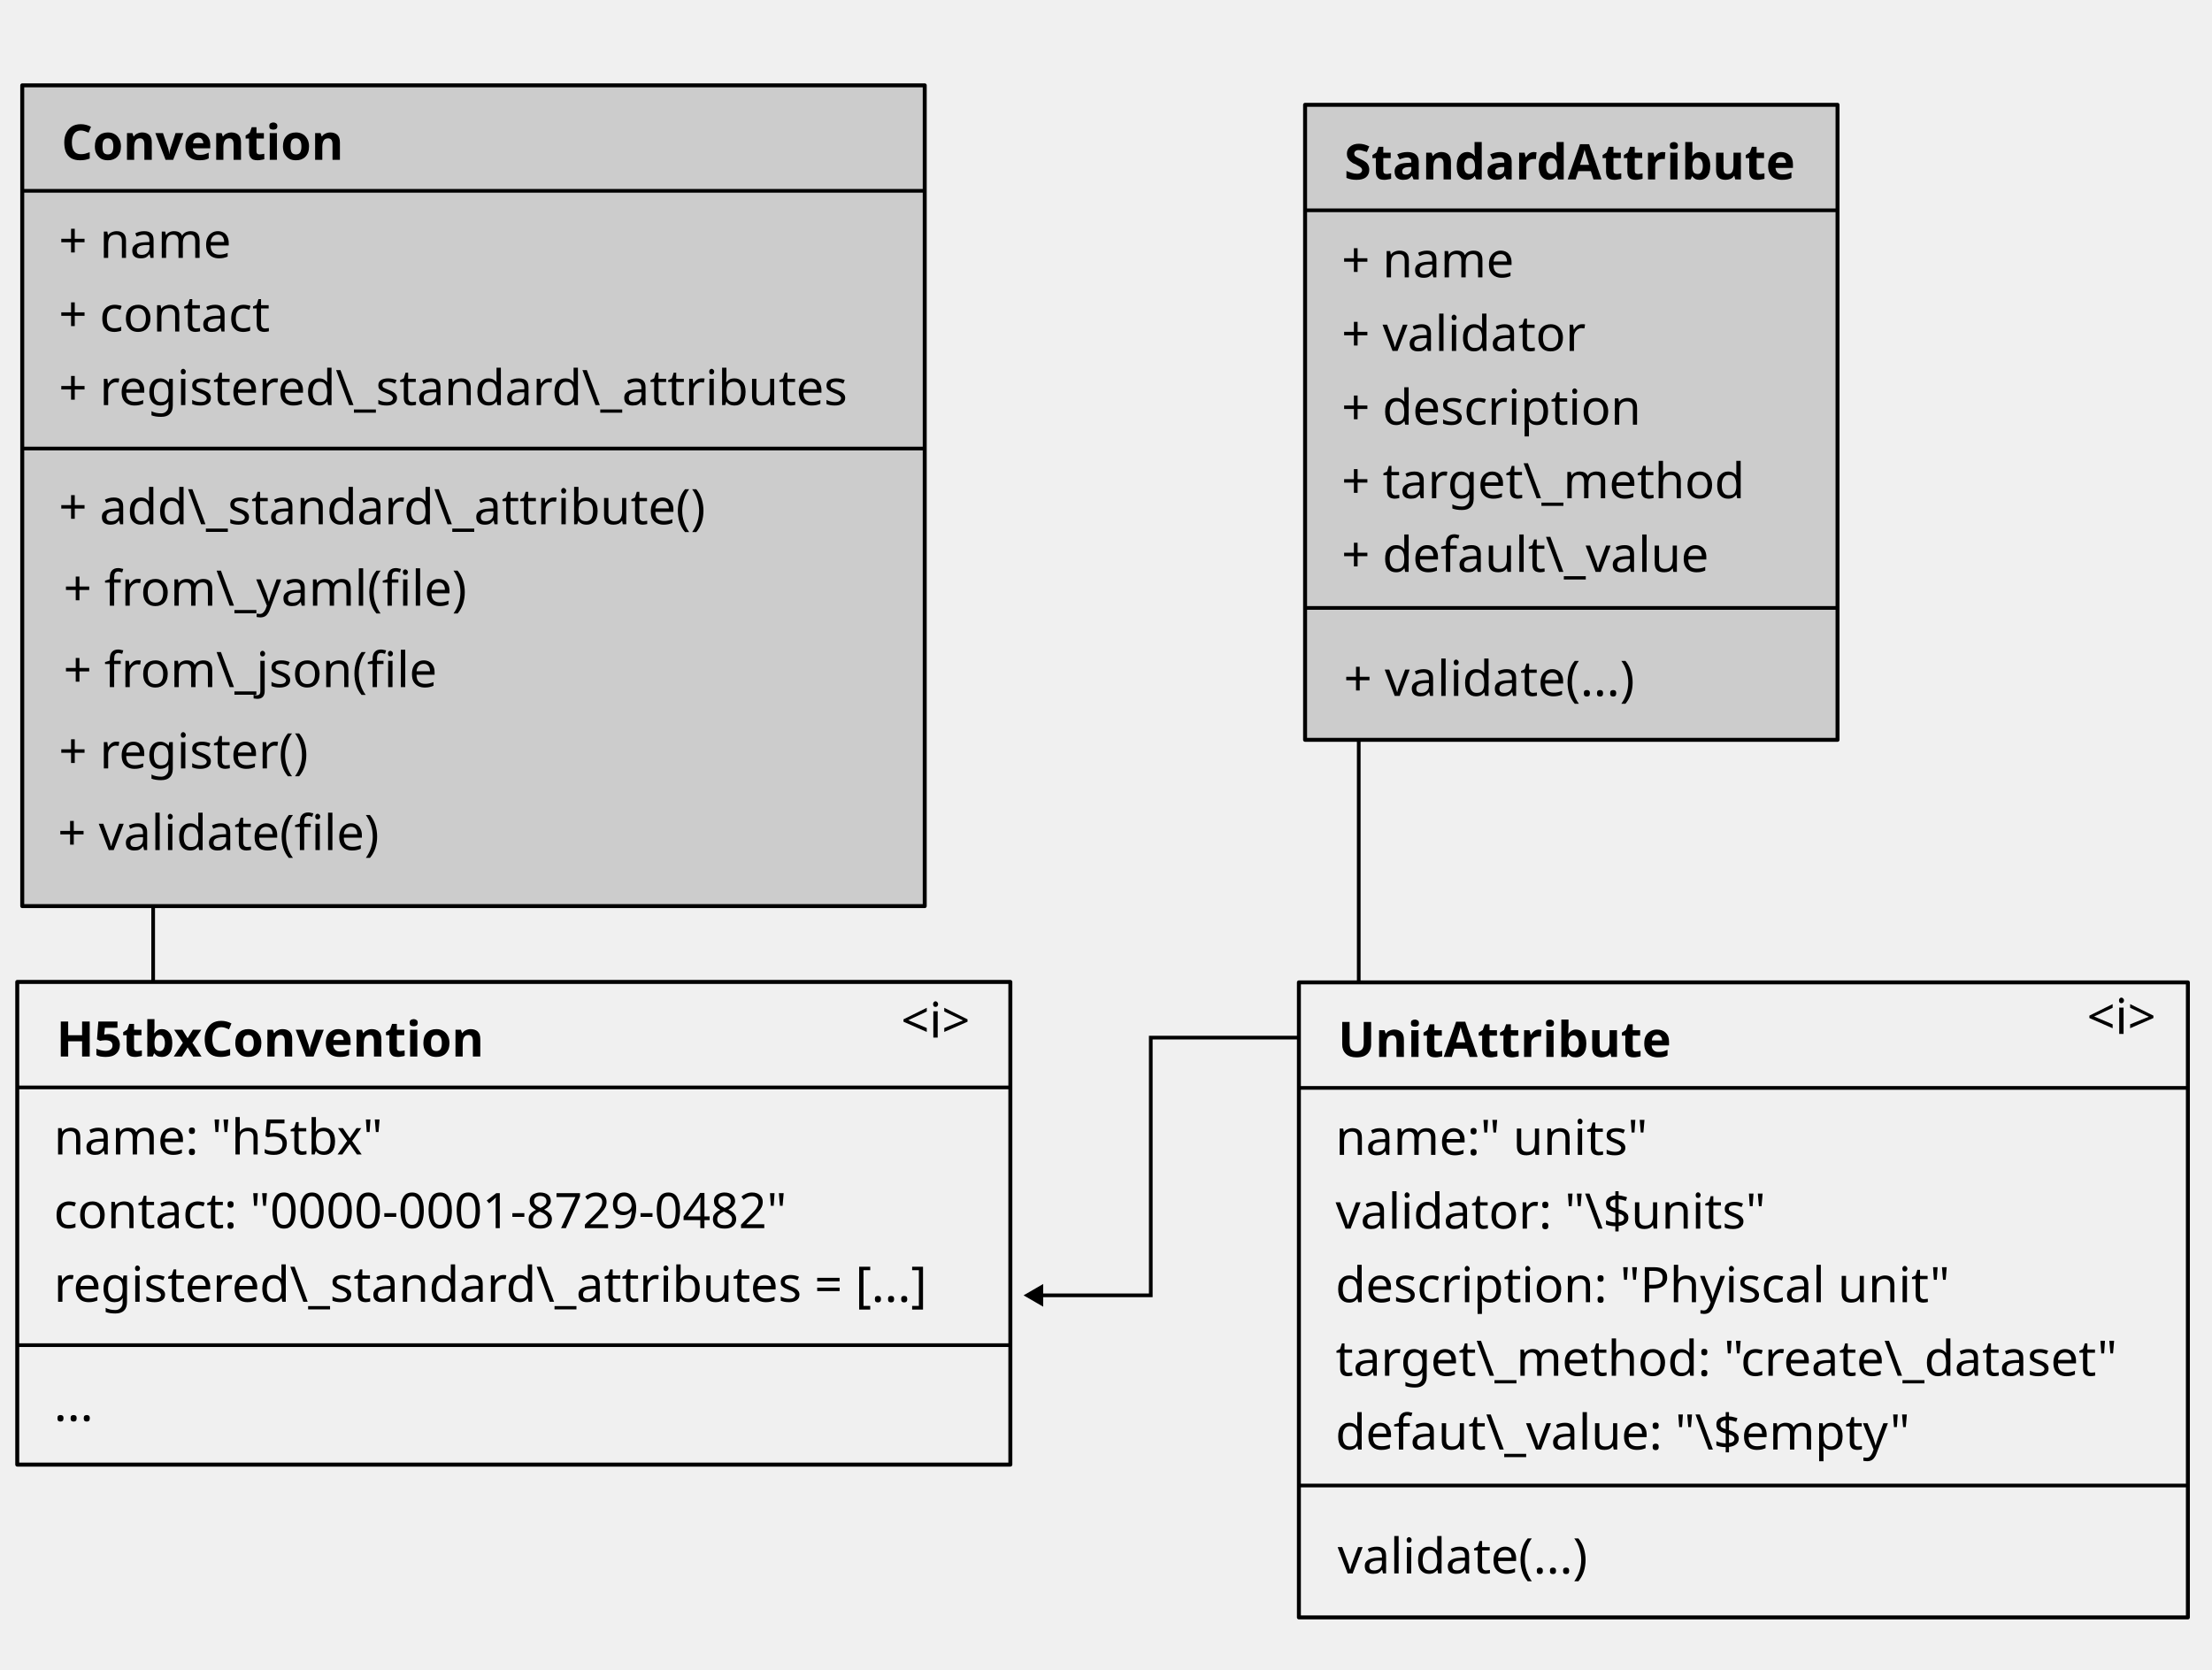
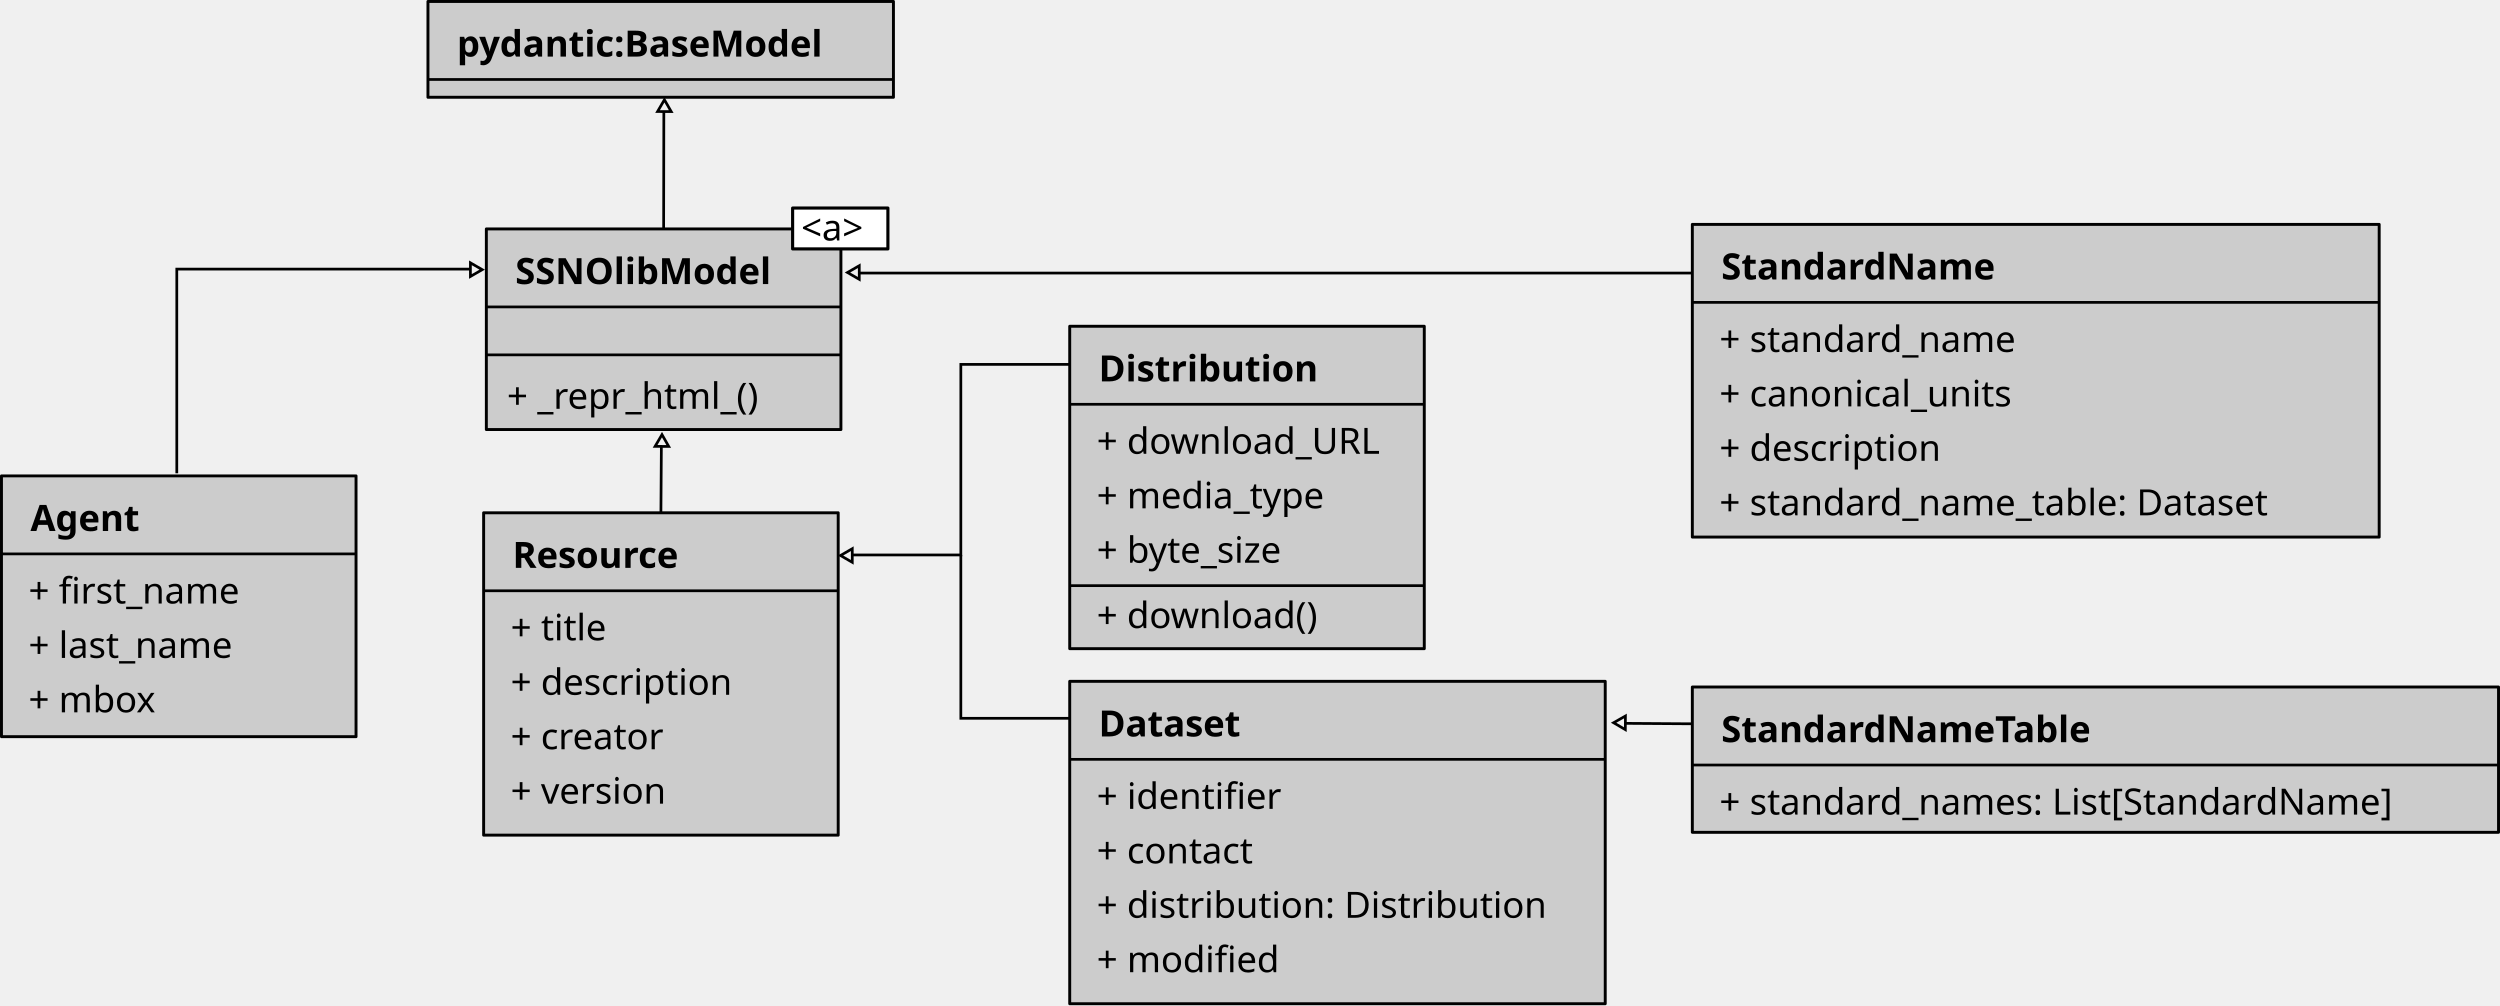
- <svg xmlns="http://www.w3.org/2000/svg" width="159mm" height="120mm" viewBox="0 0 159 120" version="1.1" id="svg1">
+ <svg xmlns="http://www.w3.org/2000/svg" width="242.973mm" height="97.694mm" viewBox="0 0 242.973 97.694" version="1.1" id="svg1">
  <defs id="defs1">
-     <marker style="overflow:visible" id="Triangle" refX="0" refY="0" orient="auto-start-reverse" markerWidth="1" markerHeight="1" viewBox="0 0 1 1" preserveAspectRatio="xMidYMid">
-       <path transform="scale(0.5)" style="fill:context-stroke;fill-rule:evenodd;stroke:context-stroke;stroke-width:1pt" d="M 5.77,0 -2.88,5 V -5 Z" id="path135" />
+     <marker style="overflow:visible" id="ColoredTriangle" refX="-1.317" refY="-0.199" orient="auto-start-reverse" markerWidth="1" markerHeight="1" viewBox="0 0 1 1" preserveAspectRatio="xMidYMid">
+       <path transform="scale(0.5)" style="fill:context-fill;fill-rule:evenodd;stroke:context-stroke;stroke-width:2" d="M 5.77,0 -2.88,5 V -5 Z" id="path5" />
+     </marker>
+     <marker style="overflow:visible" id="ColoredTriangle-30" refX="-1.317" refY="-0.199" orient="auto-start-reverse" markerWidth="1" markerHeight="1" viewBox="0 0 1 1" preserveAspectRatio="xMidYMid">
+       <path transform="scale(0.5)" style="fill:context-fill;fill-rule:evenodd;stroke:context-stroke;stroke-width:2" d="M 5.77,0 -2.88,5 V -5 Z" id="path5-4" />
+     </marker>
+     <marker style="overflow:visible" id="ColoredTriangle-3-4-9" refX="-1.317" refY="-0.199" orient="auto-start-reverse" markerWidth="1" markerHeight="1" viewBox="0 0 1 1" preserveAspectRatio="xMidYMid">
+       <path transform="scale(0.5)" style="fill:context-fill;fill-rule:evenodd;stroke:context-stroke;stroke-width:2" d="M 5.77,0 -2.88,5 V -5 Z" id="path5-1-7-6" />
+     </marker>
+     <marker style="overflow:visible" id="ColoredTriangle-8" refX="-1.317" refY="-0.199" orient="auto-start-reverse" markerWidth="1" markerHeight="1" viewBox="0 0 1 1" preserveAspectRatio="xMidYMid">
+       <path transform="scale(0.5)" style="fill:context-fill;fill-rule:evenodd;stroke:context-stroke;stroke-width:2" d="M 5.77,0 -2.88,5 V -5 Z" id="path5-0" />
+     </marker>
+     <marker style="overflow:visible" id="ColoredTriangle-3-4-9-4" refX="-1.317" refY="-0.199" orient="auto-start-reverse" markerWidth="1" markerHeight="1" viewBox="0 0 1 1" preserveAspectRatio="xMidYMid">
+       <path transform="scale(0.5)" style="fill:context-fill;fill-rule:evenodd;stroke:context-stroke;stroke-width:2" d="M 5.77,0 -2.88,5 V -5 Z" id="path5-1-7-6-3" />
    </marker>
  </defs>
-   <g id="layer1" transform="translate(-12.1378,-49.05175)">
-     <rect style="fill:#cccccc;stroke:#000000;stroke-width:0.285;stroke-linecap:square;stroke-linejoin:round;stroke-dasharray:none;stroke-dashoffset:0;stroke-opacity:1;fill-opacity:1" id="rect1-8-4" width="38.273" height="45.634" x="105.948" y="56.584" />
-     <text xml:space="preserve" style="font-size:3.528px;line-height:1.25;font-family:sans-serif;stroke-width:0.265" x="108.764" y="61.943" id="text1-7-4">
-       <tspan id="tspan1-3-6" style="font-style:normal;font-variant:normal;font-weight:bold;font-stretch:normal;font-family:sans-serif, old;-inkscape-font-specification:'sans-serif, old Bold';stroke-width:0.265" x="108.764" y="61.943">StandardAttribute</tspan>
+   <g id="layer1" transform="translate(7.735895,6.920021)">
+     <rect style="fill:#cccccc;fill-opacity:1;stroke:#000000;stroke-width:0.285;stroke-linecap:square;stroke-linejoin:round;stroke-dasharray:none;stroke-dashoffset:0;stroke-opacity:1" id="rect1-8-4-3" width="34.46" height="31.333" x="39.268" y="42.916" />
+     <text xml:space="preserve" style="font-size:3.528px;line-height:1.25;font-family:sans-serif;stroke-width:0.265" x="42.084" y="48.275" id="text1-7-4-1">
+       <tspan id="tspan1-3-6-0" style="font-style:normal;font-variant:normal;font-weight:bold;font-stretch:normal;font-family:sans-serif;-inkscape-font-specification:'sans-serif Bold';stroke-width:0.265" x="42.084" y="48.275">Resource</tspan>
    </text>
-     <path style="fill:none;stroke:#000000;stroke-width:0.265px;stroke-linecap:butt;stroke-linejoin:miter;stroke-opacity:1" d="m 105.948,64.165 h 38.273" id="path2-8-4" />
-     <text xml:space="preserve" style="font-size:3.528px;line-height:1.25;font-family:sans-serif;stroke-width:0.265;stroke-dasharray:none" x="108.583" y="68.984" id="text3-8">
-       <tspan id="tspan3-1" style="stroke-width:0.265;stroke-dasharray:none" x="108.583" y="68.984">+ name</tspan>
+     <path style="fill:none;stroke:#000000;stroke-width:0.265px;stroke-linecap:butt;stroke-linejoin:miter;stroke-opacity:1" d="M 39.268,50.497 H 73.727" id="path2-8-4-1" />
+     <text xml:space="preserve" style="font-size:3.528px;line-height:1.25;font-family:sans-serif;stroke-width:0.265;stroke-dasharray:none" x="41.904" y="55.316" id="text10-8-5">
+       <tspan id="tspan10-8-3" style="stroke-width:0.265;stroke-dasharray:none" x="41.904" y="55.316">+ title</tspan>
    </text>
-     <text xml:space="preserve" style="font-size:3.528px;line-height:1.25;font-family:sans-serif;stroke-width:0.265;stroke-dasharray:none" x="108.583" y="74.276" id="text10-8">
-       <tspan id="tspan10-8" style="stroke-width:0.265;stroke-dasharray:none" x="108.583" y="74.276">+ validator</tspan>
+     <text xml:space="preserve" style="font-size:3.528px;line-height:1.25;font-family:sans-serif;stroke-width:0.265;stroke-dasharray:none" x="41.904" y="60.607" id="text15">
+       <tspan id="tspan15" style="stroke-width:0.265;stroke-dasharray:none" x="41.904" y="60.607">+ description</tspan>
    </text>
-     <text xml:space="preserve" style="font-size:3.528px;line-height:1.25;font-family:sans-serif;stroke-width:0.265;stroke-dasharray:none" x="108.733" y="99.062" id="text2-2-6">
-       <tspan id="tspan2-2-1" style="font-style:normal;font-variant:normal;font-weight:normal;font-stretch:normal;font-family:sans-serif;-inkscape-font-specification:sans-serif;stroke-width:0.265;stroke-dasharray:none" x="108.733" y="99.062">+ validate(...)</tspan>
+     <text xml:space="preserve" style="font-size:3.528px;line-height:1.25;font-family:sans-serif;stroke-width:0.265;stroke-dasharray:none" x="41.904" y="65.899" id="text16">
+       <tspan id="tspan16" style="stroke-width:0.265;stroke-dasharray:none" x="41.904" y="65.899">+ creator</tspan>
    </text>
-     <text xml:space="preserve" style="font-size:3.528px;line-height:1.25;font-family:sans-serif;stroke-width:0.265;stroke-dasharray:none" x="108.583" y="79.567" id="text13">
-       <tspan id="tspan13" style="stroke-width:0.265;stroke-dasharray:none" x="108.583" y="79.567">+ description</tspan>
+     <text xml:space="preserve" style="font-size:3.528px;line-height:1.25;font-family:sans-serif;stroke-width:0.265;stroke-dasharray:none" x="41.904" y="71.191" id="text1">
+       <tspan id="tspan1" style="stroke-width:0.265;stroke-dasharray:none" x="41.904" y="71.191">+ version</tspan>
    </text>
-     <path style="fill:none;stroke:#000000;stroke-width:0.265px;stroke-linecap:butt;stroke-linejoin:miter;stroke-opacity:1" d="m 105.948,92.74 h 38.273" id="path13" />
-     <rect style="fill:#cccccc;stroke:#000000;stroke-width:0.285;stroke-linecap:square;stroke-linejoin:round;stroke-dasharray:none;stroke-dashoffset:0;stroke-opacity:1;fill-opacity:1" id="rect1-8-4-3" width="64.871" height="58.985" x="13.737" y="55.184" />
-     <text xml:space="preserve" style="font-size:3.528px;line-height:1.25;font-family:sans-serif;stroke-width:0.265" x="16.553" y="60.542" id="text1-7-4-1">
-       <tspan id="tspan1-3-6-0" style="font-style:normal;font-variant:normal;font-weight:bold;font-stretch:normal;font-family:sans-serif;-inkscape-font-specification:'sans-serif Bold';stroke-width:0.265" x="16.553" y="60.542">Convention</tspan>
+     <rect style="fill:#cccccc;fill-opacity:1;stroke:#000000;stroke-width:0.285;stroke-linecap:square;stroke-linejoin:round;stroke-dasharray:none;stroke-dashoffset:0;stroke-opacity:1" id="rect1-8-4-3-65" width="34.46" height="25.346" x="-7.593" y="39.332" />
+     <text xml:space="preserve" style="font-size:3.528px;line-height:1.25;font-family:sans-serif;stroke-width:0.265" x="-4.777" y="44.691" id="text1-7-4-1-7">
+       <tspan id="tspan1-3-6-0-8" style="font-style:normal;font-variant:normal;font-weight:bold;font-stretch:normal;font-family:sans-serif;-inkscape-font-specification:'sans-serif Bold';stroke-width:0.265" x="-4.777" y="44.691">Agent</tspan>
    </text>
-     <text xml:space="preserve" style="font-size:3.528px;line-height:1.25;font-family:sans-serif;stroke-width:0.265;stroke-dasharray:none" x="16.373" y="86.73" id="text2-5-0-4">
-       <tspan id="tspan2-3-8-9" style="stroke-width:0.265;stroke-dasharray:none" x="16.373" y="86.73">+ add\_standard\_attribute()</tspan>
+     <path style="fill:none;stroke:#000000;stroke-width:0.265px;stroke-linecap:butt;stroke-linejoin:miter;stroke-opacity:1" d="M -7.593,46.913 H 26.866" id="path2-8-4-1-7" />
+     <text xml:space="preserve" style="font-size:3.528px;line-height:1.25;font-family:sans-serif;stroke-width:0.265;stroke-dasharray:none" x="-4.957" y="51.732" id="text10-8-5-0">
+       <tspan id="tspan10-8-3-1" style="stroke-width:0.265;stroke-dasharray:none" x="-4.957" y="51.732">+ first_name</tspan>
    </text>
-     <text xml:space="preserve" style="font-size:3.528px;line-height:1.25;font-family:sans-serif;stroke-width:0.265;stroke-dasharray:none" x="16.373" y="104.276" id="text2-2-4-5-9">
-       <tspan id="tspan2-2-87-3-3" style="stroke-width:0.265;stroke-dasharray:none" x="16.373" y="104.276">+ register()</tspan>
+     <text xml:space="preserve" style="font-size:3.528px;line-height:1.25;font-family:sans-serif;stroke-width:0.265;stroke-dasharray:none" x="-4.957" y="57.024" id="text15-8">
+       <tspan id="tspan15-5" style="stroke-width:0.265;stroke-dasharray:none" x="-4.957" y="57.024">+ last_name</tspan>
    </text>
-     <path style="fill:none;stroke:#000000;stroke-width:0.265px;stroke-linecap:butt;stroke-linejoin:miter;stroke-opacity:1" d="M 13.737,62.765 H 78.608" id="path2-8-4-1" />
-     <text xml:space="preserve" style="font-size:3.528px;line-height:1.25;font-family:sans-serif;stroke-width:0.265;stroke-dasharray:none" x="16.373" y="67.583" id="text10-8-5">
-       <tspan id="tspan10-8-3" style="stroke-width:0.265;stroke-dasharray:none" x="16.373" y="67.583">+ name</tspan>
+     <text xml:space="preserve" style="font-size:3.528px;line-height:1.25;font-family:sans-serif;stroke-width:0.265;stroke-dasharray:none" x="-4.957" y="62.315" id="text16-1">
+       <tspan id="tspan16-3" style="stroke-width:0.265;stroke-dasharray:none" x="-4.957" y="62.315">+ mbox</tspan>
    </text>
-     <text xml:space="preserve" style="font-style:italic;font-variant:normal;font-weight:normal;font-stretch:normal;font-size:3.528px;line-height:1.25;font-family:sans-serif;-inkscape-font-specification:'sans-serif Italic';stroke-width:0.265;stroke-dasharray:none" x="16.299" y="110.143" id="text2-8-0">
-       <tspan id="tspan2-1-5" style="font-style:normal;font-variant:normal;font-weight:normal;font-stretch:normal;font-family:sans-serif;-inkscape-font-specification:sans-serif;stroke-width:0.265;stroke-dasharray:none" x="16.299" y="110.143">+ validate(file)</tspan>
+     <rect style="fill:#cccccc;fill-opacity:1;stroke:#000000;stroke-width:0.285;stroke-linecap:square;stroke-linejoin:round;stroke-dasharray:none;stroke-dashoffset:0;stroke-opacity:1" id="rect1-8-4-3-65-0" width="66.754" height="30.391" x="156.741" y="14.887" />
+     <text xml:space="preserve" style="font-size:3.528px;line-height:1.25;font-family:sans-serif;stroke-width:0.265" x="159.557" y="20.245" id="text1-7-4-1-7-9">
+       <tspan id="tspan1-3-6-0-8-7" style="font-style:normal;font-variant:normal;font-weight:bold;font-stretch:normal;font-family:sans-serif;-inkscape-font-specification:'sans-serif Bold';stroke-width:0.265" x="159.557" y="20.245">StandardName</tspan>
    </text>
-     <text xml:space="preserve" style="font-size:3.528px;line-height:1.25;font-family:sans-serif;stroke-width:0.265;stroke-dasharray:none" x="16.706" y="92.578" id="text2-2-7-5-4-0">
-       <tspan id="tspan2-2-8-6-9-2" style="font-style:normal;font-variant:normal;font-weight:normal;font-stretch:normal;font-family:sans-serif;-inkscape-font-specification:sans-serif;stroke-width:0.265;stroke-dasharray:none" x="16.706" y="92.578">+ from\_yaml(file)</tspan>
+     <path style="fill:none;stroke:#000000;stroke-width:0.265px;stroke-linecap:butt;stroke-linejoin:miter;stroke-opacity:1" d="m 156.741,22.468 h 66.754" id="path2-8-4-1-7-6" />
+     <text xml:space="preserve" style="font-size:3.528px;line-height:1.25;font-family:sans-serif;stroke-width:0.265;stroke-dasharray:none" x="159.377" y="27.286" id="text10-8-5-0-4">
+       <tspan id="tspan10-8-3-1-6" style="stroke-width:0.265;stroke-dasharray:none" x="159.377" y="27.286">+ standard_name</tspan>
    </text>
-     <path style="fill:none;stroke:#000000;stroke-width:0.265px;stroke-linecap:butt;stroke-linejoin:miter;stroke-opacity:1" d="M 13.737,81.286 H 78.608" id="path13-6" />
-     <text xml:space="preserve" style="font-size:3.528px;line-height:1.25;font-family:sans-serif;stroke-width:0.265;stroke-dasharray:none" x="16.706" y="98.426" id="text14">
-       <tspan id="tspan14" style="font-style:normal;font-variant:normal;font-weight:normal;font-stretch:normal;font-family:sans-serif;-inkscape-font-specification:sans-serif;stroke-width:0.265;stroke-dasharray:none" x="16.706" y="98.426">+ from\_json(file</tspan>
+     <text xml:space="preserve" style="font-size:3.528px;line-height:1.25;font-family:sans-serif;stroke-width:0.265;stroke-dasharray:none" x="159.377" y="32.578" id="text15-8-5">
+       <tspan id="tspan15-5-9" style="stroke-width:0.265;stroke-dasharray:none" x="159.377" y="32.578">+ canonical_units</tspan>
    </text>
-     <text xml:space="preserve" style="font-size:3.528px;line-height:1.25;font-family:sans-serif;stroke-width:0.265;stroke-dasharray:none" x="16.373" y="72.875" id="text15">
-       <tspan id="tspan15" style="stroke-width:0.265;stroke-dasharray:none" x="16.373" y="72.875">+ contact</tspan>
+     <text xml:space="preserve" style="font-size:3.528px;line-height:1.25;font-family:sans-serif;stroke-width:0.265;stroke-dasharray:none" x="159.377" y="37.87" id="text16-1-0">
+       <tspan id="tspan16-3-0" style="stroke-width:0.265;stroke-dasharray:none" x="159.377" y="37.87">+ description</tspan>
    </text>
-     <text xml:space="preserve" style="font-size:3.528px;line-height:1.25;font-family:sans-serif;stroke-width:0.265;stroke-dasharray:none" x="16.373" y="78.167" id="text16">
-       <tspan id="tspan16" style="stroke-width:0.265;stroke-dasharray:none" x="16.373" y="78.167">+ registered\_standard\_attributes</tspan>
+     <rect style="fill:#cccccc;fill-opacity:1;stroke:#000000;stroke-width:0.285;stroke-linecap:square;stroke-linejoin:round;stroke-dasharray:none;stroke-dashoffset:0;stroke-opacity:1" id="rect1-8-4-3-6" width="34.46" height="31.333" x="96.229" y="24.791" />
+     <text xml:space="preserve" style="font-size:3.528px;line-height:1.25;font-family:sans-serif;stroke-width:0.265" x="99.045" y="30.149" id="text1-7-4-1-6">
+       <tspan id="tspan1-3-6-0-12" style="font-style:normal;font-variant:normal;font-weight:bold;font-stretch:normal;font-family:sans-serif;-inkscape-font-specification:'sans-serif Bold';stroke-width:0.265" x="99.045" y="30.149">Distribution</tspan>
    </text>
-     <rect style="fill:none;stroke:#000000;stroke-width:0.285;stroke-linecap:square;stroke-linejoin:round;stroke-dasharray:none;stroke-dashoffset:0;stroke-opacity:1" id="rect1-8-4-3-5" width="71.384" height="34.687" x="13.378" y="119.618" />
-     <text xml:space="preserve" style="font-size:3.528px;line-height:1.25;font-family:sans-serif;stroke-width:0.265" x="16.194" y="124.976" id="text1-7-4-1-2">
-       <tspan id="tspan1-3-6-0-9" style="font-style:normal;font-variant:normal;font-weight:bold;font-stretch:normal;font-family:sans-serif;-inkscape-font-specification:'sans-serif Bold';stroke-width:0.265" x="16.194" y="124.976">H5tbxConvention</tspan>
+     <path style="fill:none;stroke:#000000;stroke-width:0.265px;stroke-linecap:butt;stroke-linejoin:miter;stroke-opacity:1" d="m 96.229,32.372 h 34.46" id="path2-8-4-1-4" />
+     <text xml:space="preserve" style="font-size:3.528px;line-height:1.25;font-family:sans-serif;stroke-width:0.265;stroke-dasharray:none" x="98.865" y="37.19" id="text10-8-5-2">
+       <tspan id="tspan10-8-3-29" style="stroke-width:0.265;stroke-dasharray:none" x="98.865" y="37.19">+ download_URL</tspan>
    </text>
-     <text xml:space="preserve" style="font-size:3.528px;line-height:1.25;font-family:sans-serif;stroke-width:0.265;stroke-dasharray:none" x="16.014" y="151.164" id="text2-5-0-4-7">
-       <tspan id="tspan2-3-8-9-9" style="stroke-width:0.265;stroke-dasharray:none" x="16.014" y="151.164">...</tspan>
+     <text xml:space="preserve" style="font-size:3.528px;line-height:1.25;font-family:sans-serif;stroke-width:0.265;stroke-dasharray:none" x="98.865" y="42.482" id="text15-3">
+       <tspan id="tspan15-7" style="stroke-width:0.265;stroke-dasharray:none" x="98.865" y="42.482">+ media_type</tspan>
    </text>
-     <path style="fill:none;stroke:#000000;stroke-width:0.265px;stroke-linecap:butt;stroke-linejoin:miter;stroke-opacity:1" d="M 13.378,127.199 H 84.762" id="path2-8-4-1-2" />
-     <text xml:space="preserve" style="font-size:3.528px;line-height:1.25;font-family:sans-serif;stroke-width:0.265;stroke-dasharray:none" x="16.014" y="132.017" id="text10-8-5-3">
-       <tspan id="tspan10-8-3-2" style="stroke-width:0.265;stroke-dasharray:none" x="16.014" y="132.017">name: "h5tbx"</tspan>
+     <text xml:space="preserve" style="font-size:3.528px;line-height:1.25;font-family:sans-serif;stroke-width:0.265;stroke-dasharray:none" x="98.865" y="47.774" id="text16-4">
+       <tspan id="tspan16-6" style="stroke-width:0.265;stroke-dasharray:none" x="98.865" y="47.774">+ byte_size</tspan>
    </text>
-     <path style="fill:none;stroke:#000000;stroke-width:0.265px;stroke-linecap:butt;stroke-linejoin:miter;stroke-opacity:1" d="M 13.378,145.72 H 84.762" id="path13-6-1" />
-     <text xml:space="preserve" style="font-size:3.528px;line-height:1.25;font-family:sans-serif;stroke-width:0.265;stroke-dasharray:none" x="16.014" y="137.309" id="text15-9">
-       <tspan id="tspan15-2" style="stroke-width:0.265;stroke-dasharray:none" x="16.014" y="137.309">contact: "0000-0001-8729-0482"</tspan>
+     <text xml:space="preserve" style="font-size:3.528px;line-height:1.25;font-family:sans-serif;stroke-width:0.265;stroke-dasharray:none" x="98.865" y="54.124" id="text1-3">
+       <tspan id="tspan1-6" style="stroke-width:0.265;stroke-dasharray:none" x="98.865" y="54.124">+ download()</tspan>
    </text>
-     <text xml:space="preserve" style="font-size:3.528px;line-height:1.25;font-family:sans-serif;stroke-width:0.265;stroke-dasharray:none" x="16.014" y="142.601" id="text16-6">
-       <tspan id="tspan16-3" style="stroke-width:0.265;stroke-dasharray:none" x="16.014" y="142.601">registered\_standard\_attributes = [...]</tspan>
+     <rect style="fill:#cccccc;fill-opacity:1;stroke:#000000;stroke-width:0.285;stroke-linecap:square;stroke-linejoin:round;stroke-dasharray:none;stroke-dashoffset:0;stroke-opacity:1" id="rect1-8-4-3-7" width="34.46" height="19.5" x="39.532" y="15.328" />
+     <text xml:space="preserve" style="font-size:3.528px;line-height:1.25;font-family:sans-serif;stroke-width:0.265" x="42.348" y="20.686" id="text1-7-4-1-8">
+       <tspan id="tspan1-3-6-0-1" style="font-style:normal;font-variant:normal;font-weight:bold;font-stretch:normal;font-family:sans-serif;-inkscape-font-specification:'sans-serif Bold';stroke-width:0.265" x="42.348" y="20.686">SSNOlibModel</tspan>
    </text>
-     <text xml:space="preserve" style="font-size:3.528px;line-height:1.25;font-family:sans-serif;stroke-width:0.265;stroke-dasharray:none" x="108.583" y="84.859" id="text17">
-       <tspan id="tspan17" style="stroke-width:0.265;stroke-dasharray:none" x="108.583" y="84.859">+ target\_method</tspan>
+     <path style="fill:none;stroke:#000000;stroke-width:0.265px;stroke-linecap:butt;stroke-linejoin:miter;stroke-opacity:1" d="M 39.532,22.909 H 73.992" id="path2-8-4-1-8" />
+     <rect style="fill:#cccccc;fill-opacity:1;stroke:#000000;stroke-width:0.285;stroke-linecap:square;stroke-linejoin:round;stroke-dasharray:none;stroke-dashoffset:0;stroke-opacity:1" id="rect1-8-4-3-7-1" width="45.241" height="9.313" x="33.856" y="-6.778" />
+     <text xml:space="preserve" style="font-size:3.528px;line-height:1.25;font-family:sans-serif;stroke-width:0.265" x="36.672" y="-1.419" id="text1-7-4-1-8-6">
+       <tspan id="tspan1-3-6-0-1-0" style="font-style:normal;font-variant:normal;font-weight:bold;font-stretch:normal;font-family:sans-serif;-inkscape-font-specification:'sans-serif Bold';stroke-width:0.265" x="36.672" y="-1.419">pydantic:BaseModel</tspan>
    </text>
-     <text xml:space="preserve" style="font-size:3.528px;line-height:1.25;font-family:sans-serif;stroke-width:0.265;stroke-dasharray:none" x="108.583" y="90.151" id="text18">
-       <tspan id="tspan18" style="stroke-width:0.265;stroke-dasharray:none" x="108.583" y="90.151">+ default\_value</tspan>
+     <path style="fill:none;stroke:#000000;stroke-width:0.265px;stroke-linecap:butt;stroke-linejoin:miter;stroke-opacity:1" d="M 33.856,0.804 H 79.097" id="path2-8-4-1-8-5" />
+     <rect style="fill:#ffffff;stroke:#000000;stroke-width:0.304;stroke-linecap:round;stroke-linejoin:round;stroke-dasharray:none" id="rect2" width="9.26" height="3.969" x="69.298" y="13.301" />
+     <text xml:space="preserve" style="font-size:3.528px;line-height:1.25;font-family:sans-serif;stroke-width:0.265" x="70.131" y="16.453" id="text2">
+       <tspan id="tspan2" style="fill:#000000;stroke-width:0.265" x="70.131" y="16.453">&lt;a&gt;</tspan>
    </text>
-     <rect style="fill:none;stroke:#000000;stroke-width:0.285;stroke-linecap:square;stroke-linejoin:round;stroke-dasharray:none;stroke-dashoffset:0;stroke-opacity:1" id="rect1-8-4-8" width="63.901" height="45.634" x="105.503" y="119.65" />
-     <text xml:space="preserve" style="font-size:3.528px;line-height:1.25;font-family:sans-serif;stroke-width:0.265" x="108.319" y="125.009" id="text1-7-4-7">
-       <tspan id="tspan1-3-6-03" style="font-style:normal;font-variant:normal;font-weight:bold;font-stretch:normal;font-family:sans-serif;-inkscape-font-specification:'sans-serif Bold';stroke-width:0.265" x="108.319" y="125.009">UnitAttribute</tspan>
+     <path style="fill:none;stroke:#000000;stroke-width:0.265px;stroke-linecap:butt;stroke-linejoin:miter;stroke-opacity:1" d="M 39.532,27.569 H 73.992" id="path13-7" />
+     <text xml:space="preserve" style="font-size:3.528px;line-height:1.25;font-family:sans-serif;stroke-width:0.265;stroke-dasharray:none" x="41.542" y="32.814" id="text2-2-6-1">
+       <tspan id="tspan2-2-1-4" style="font-style:normal;font-variant:normal;font-weight:normal;font-stretch:normal;font-family:sans-serif;-inkscape-font-specification:sans-serif;stroke-width:0.265;stroke-dasharray:none" x="41.542" y="32.814">+ _repr_html_()</tspan>
    </text>
-     <text xml:space="preserve" style="font-size:3.528px;line-height:1.25;font-family:sans-serif;stroke-width:0.265" x="162.151" y="123.355" id="text1-7-4-7-8">
-       <tspan id="tspan1-3-6-03-2" style="stroke-width:0.265" x="162.151" y="123.355">&lt;i&gt;</tspan>
+     <path style="fill:none;stroke:#000000;stroke-width:0.265;stroke-linecap:butt;stroke-linejoin:miter;stroke-dasharray:none;stroke-opacity:1;marker-end:url(#ColoredTriangle)" d="m 56.498,42.916 0.044,-6.484" id="path2" />
+     <path style="fill:none;stroke:#000000;stroke-width:0.265;stroke-linecap:butt;stroke-linejoin:miter;stroke-dasharray:none;stroke-opacity:1;marker-end:url(#ColoredTriangle-30)" d="M 56.762,15.328 56.782,3.888" id="path2-2" />
+     <path style="fill:none;stroke:#000000;stroke-width:0.265px;stroke-linecap:butt;stroke-linejoin:miter;stroke-opacity:1" d="m 96.274,49.999 h 34.46" id="path2-8-4-1-5" />
+     <rect style="fill:#cccccc;fill-opacity:1;stroke:#000000;stroke-width:0.285;stroke-linecap:square;stroke-linejoin:round;stroke-dasharray:none;stroke-dashoffset:0;stroke-opacity:1" id="rect1-8-4-3-6-4" width="52.046" height="31.333" x="96.229" y="59.299" />
+     <text xml:space="preserve" style="font-size:3.528px;line-height:1.25;font-family:sans-serif;stroke-width:0.265" x="99.045" y="64.658" id="text1-7-4-1-6-8">
+       <tspan id="tspan1-3-6-0-12-5" style="font-style:normal;font-variant:normal;font-weight:bold;font-stretch:normal;font-family:sans-serif;-inkscape-font-specification:'sans-serif Bold';stroke-width:0.265" x="99.045" y="64.658">Dataset</tspan>
    </text>
-     <text xml:space="preserve" style="font-size:3.528px;line-height:1.25;font-family:sans-serif;stroke-width:0.265" x="76.909" y="123.619" id="text1-7-4-7-8-0">
-       <tspan id="tspan1-3-6-03-2-1" style="stroke-width:0.265" x="76.909" y="123.619">&lt;i&gt;</tspan>
+     <path style="fill:none;stroke:#000000;stroke-width:0.265px;stroke-linecap:butt;stroke-linejoin:miter;stroke-opacity:1" d="m 96.229,66.88 h 52.046" id="path2-8-4-1-4-8" />
+     <text xml:space="preserve" style="font-size:3.528px;line-height:1.25;font-family:sans-serif;stroke-width:0.265;stroke-dasharray:none" x="98.865" y="71.699" id="text10-8-5-2-3">
+       <tspan id="tspan10-8-3-29-4" style="stroke-width:0.265;stroke-dasharray:none" x="98.865" y="71.699">+ identifier</tspan>
    </text>
-     <path style="fill:none;stroke:#000000;stroke-width:0.265px;stroke-linecap:butt;stroke-linejoin:miter;stroke-opacity:1" d="m 105.503,127.232 h 63.901" id="path2-8-4-0" />
-     <text xml:space="preserve" style="font-size:3.528px;line-height:1.25;font-family:sans-serif;stroke-width:0.265;stroke-dasharray:none" x="108.139" y="132.05" id="text3-8-4">
-       <tspan id="tspan3-1-7" style="stroke-width:0.265;stroke-dasharray:none" x="108.139" y="132.05">name:" units"</tspan>
+     <text xml:space="preserve" style="font-size:3.528px;line-height:1.25;font-family:sans-serif;stroke-width:0.265;stroke-dasharray:none" x="98.865" y="76.99" id="text15-3-2">
+       <tspan id="tspan15-7-3" style="stroke-width:0.265;stroke-dasharray:none" x="98.865" y="76.99">+ contact</tspan>
    </text>
-     <text xml:space="preserve" style="font-size:3.528px;line-height:1.25;font-family:sans-serif;stroke-width:0.265;stroke-dasharray:none" x="108.139" y="137.342" id="text10-8-8">
-       <tspan id="tspan10-8-6" style="stroke-width:0.265;stroke-dasharray:none" x="108.139" y="137.342">validator: "\$units"</tspan>
+     <text xml:space="preserve" style="font-size:3.528px;line-height:1.25;font-family:sans-serif;stroke-width:0.265;stroke-dasharray:none" x="98.865" y="82.282" id="text16-4-4">
+       <tspan id="tspan16-6-5" style="stroke-width:0.265;stroke-dasharray:none" x="98.865" y="82.282">+ distribution: Distribution</tspan>
    </text>
-     <text xml:space="preserve" style="font-size:3.528px;line-height:1.25;font-family:sans-serif;stroke-width:0.265;stroke-dasharray:none" x="108.288" y="162.128" id="text2-2-6-0">
-       <tspan id="tspan2-2-1-0" style="font-style:normal;font-variant:normal;font-weight:normal;font-stretch:normal;font-family:sans-serif;-inkscape-font-specification:sans-serif;stroke-width:0.265;stroke-dasharray:none" x="108.288" y="162.128">validate(...)</tspan>
+     <text xml:space="preserve" style="font-size:3.528px;line-height:1.25;font-family:sans-serif;stroke-width:0.265;stroke-dasharray:none" x="98.865" y="87.574" id="text1-3-7">
+       <tspan id="tspan1-6-0" style="stroke-width:0.265;stroke-dasharray:none" x="98.865" y="87.574">+ modified</tspan>
    </text>
-     <text xml:space="preserve" style="font-size:3.528px;line-height:1.25;font-family:sans-serif;stroke-width:0.265;stroke-dasharray:none" x="108.139" y="142.634" id="text13-1">
-       <tspan id="tspan13-5" style="stroke-width:0.265;stroke-dasharray:none" x="108.139" y="142.634">description: "Phyiscal unit"</tspan>
+     <path style="fill:none;stroke:#000000;stroke-width:0.265;stroke-linecap:butt;stroke-linejoin:miter;stroke-dasharray:none;stroke-opacity:1;marker-end:url(#ColoredTriangle-3-4-9)" d="M 9.446,39.078 V 19.234 H 38.016" id="path2-1-2-9" />
+     <text xml:space="preserve" style="font-size:3.528px;line-height:1.25;font-family:sans-serif;stroke-width:0.265;stroke-dasharray:none" x="159.377" y="43.161" id="text3">
+       <tspan id="tspan3" style="stroke-width:0.265;stroke-dasharray:none" x="159.377" y="43.161">+ standard_name_table: Dataset</tspan>
    </text>
-     <path style="fill:none;stroke:#000000;stroke-width:0.265px;stroke-linecap:butt;stroke-linejoin:miter;stroke-opacity:1" d="m 105.503,155.807 h 63.901" id="path13-3" />
-     <text xml:space="preserve" style="font-size:3.528px;line-height:1.25;font-family:sans-serif;stroke-width:0.265;stroke-dasharray:none" x="108.139" y="147.925" id="text17-3">
-       <tspan id="tspan17-1" style="stroke-width:0.265;stroke-dasharray:none" x="108.139" y="147.925">target\_method: "create\_dataset"</tspan>
+     <rect style="fill:#cccccc;fill-opacity:1;stroke:#000000;stroke-width:0.285;stroke-linecap:square;stroke-linejoin:round;stroke-dasharray:none;stroke-dashoffset:0;stroke-opacity:1" id="rect1-8-4-3-65-0-8" width="78.353" height="14.12" x="156.741" y="59.851" />
+     <text xml:space="preserve" style="font-size:3.528px;line-height:1.25;font-family:sans-serif;stroke-width:0.265" x="159.557" y="65.209" id="text1-7-4-1-7-9-7">
+       <tspan id="tspan1-3-6-0-8-7-3" style="font-style:normal;font-variant:normal;font-weight:bold;font-stretch:normal;font-family:sans-serif;-inkscape-font-specification:'sans-serif Bold';stroke-width:0.265" x="159.557" y="65.209">StandardNameTable</tspan>
    </text>
-     <text xml:space="preserve" style="font-size:3.528px;line-height:1.25;font-family:sans-serif;stroke-width:0.265;stroke-dasharray:none" x="108.139" y="153.217" id="text18-4">
-       <tspan id="tspan18-3" style="stroke-width:0.265;stroke-dasharray:none" x="108.139" y="153.217">defaut\_value: "\$empty"</tspan>
+     <path style="fill:none;stroke:#000000;stroke-width:0.265px;stroke-linecap:butt;stroke-linejoin:miter;stroke-opacity:1" d="m 156.741,67.432 h 78.353" id="path2-8-4-1-7-6-7" />
+     <text xml:space="preserve" style="font-size:3.528px;line-height:1.25;font-family:sans-serif;stroke-width:0.265;stroke-dasharray:none" x="159.377" y="72.25" id="text10-8-5-0-4-2">
+       <tspan id="tspan10-8-3-1-6-6" style="stroke-width:0.265;stroke-dasharray:none" x="159.377" y="72.25">+ standard_names: List[StandardName]</tspan>
    </text>
-     <path style="fill:none;stroke:#000000;stroke-width:0.265;stroke-linecap:butt;stroke-linejoin:miter;stroke-dasharray:none;stroke-opacity:1" d="M 23.147,119.65 V 114.169" id="path19-3" />
-     <path style="fill:none;stroke:#000000;stroke-width:0.265;stroke-linecap:butt;stroke-linejoin:miter;stroke-dasharray:none;stroke-opacity:1" d="M 109.805,119.65 V 102.263" id="path19-3-7" />
-     <path style="fill:none;stroke:#000000;stroke-width:0.265px;stroke-linecap:butt;stroke-linejoin:miter;stroke-opacity:1;marker-end:url(#Triangle)" d="M 105.439,123.619 H 94.856 v 18.521 h -8.202" id="path19" />
+     <path style="fill:none;stroke:#000000;stroke-width:0.265;stroke-linecap:butt;stroke-linejoin:miter;stroke-dasharray:none;stroke-opacity:1;marker-end:url(#ColoredTriangle)" d="M 156.741,19.618 H 75.742" id="path3" />
+     <path style="fill:none;stroke:#000000;stroke-width:0.265;stroke-linecap:butt;stroke-linejoin:miter;stroke-dasharray:none;stroke-opacity:1;marker-end:url(#ColoredTriangle-8)" d="m 156.684,63.426 -6.484,-0.044" id="path3-3" />
+     <g id="g4" transform="matrix(-1,0,0,1,256.4455,-87.77903)">
+       <path style="fill:none;stroke:#000000;stroke-width:0.265;stroke-linecap:butt;stroke-linejoin:miter;stroke-dasharray:none;stroke-opacity:1;marker-end:url(#ColoredTriangle-3-4-9-4)" d="m 160.216,116.274 h 10.583 v 18.521 h 10.583" id="path2-1-2-9-4" />
+       <path style="fill:none;stroke:#000000;stroke-width:0.265;stroke-linecap:butt;stroke-linejoin:miter;stroke-dasharray:none;stroke-opacity:1" d="m 160.216,150.67 h 10.583 v -15.875" id="path4" />
+     </g>
  </g>
</svg>
